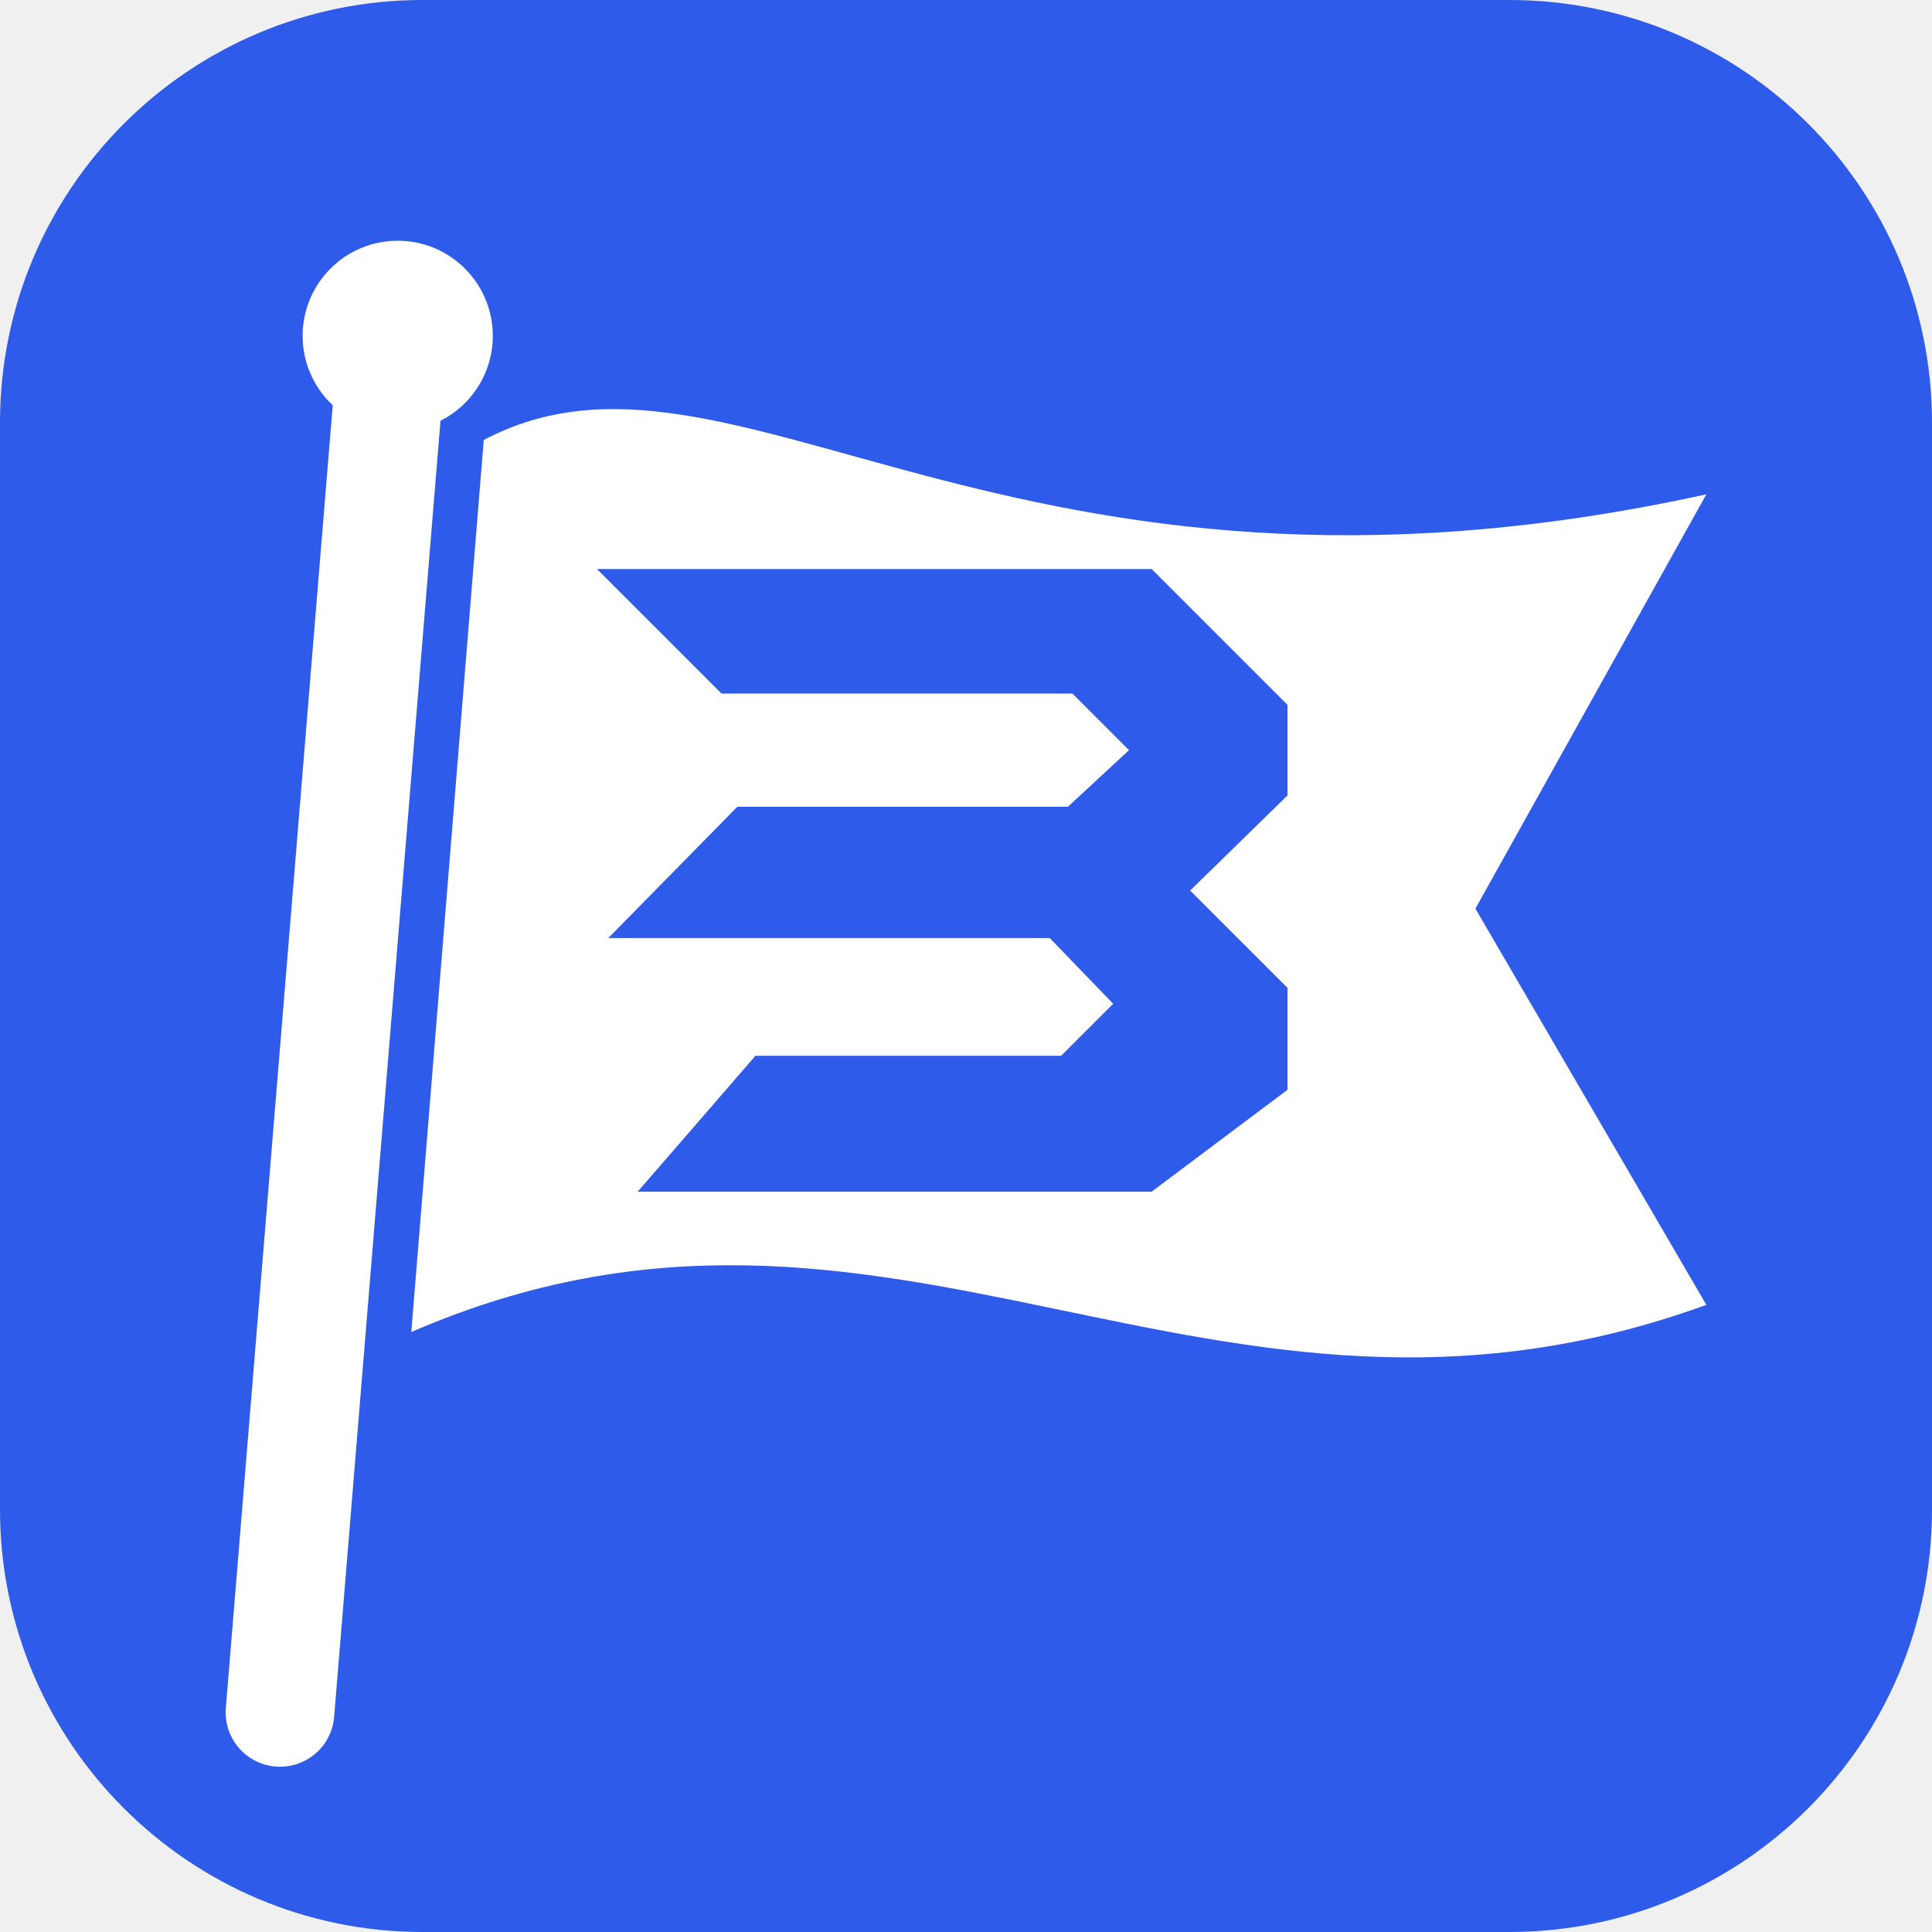
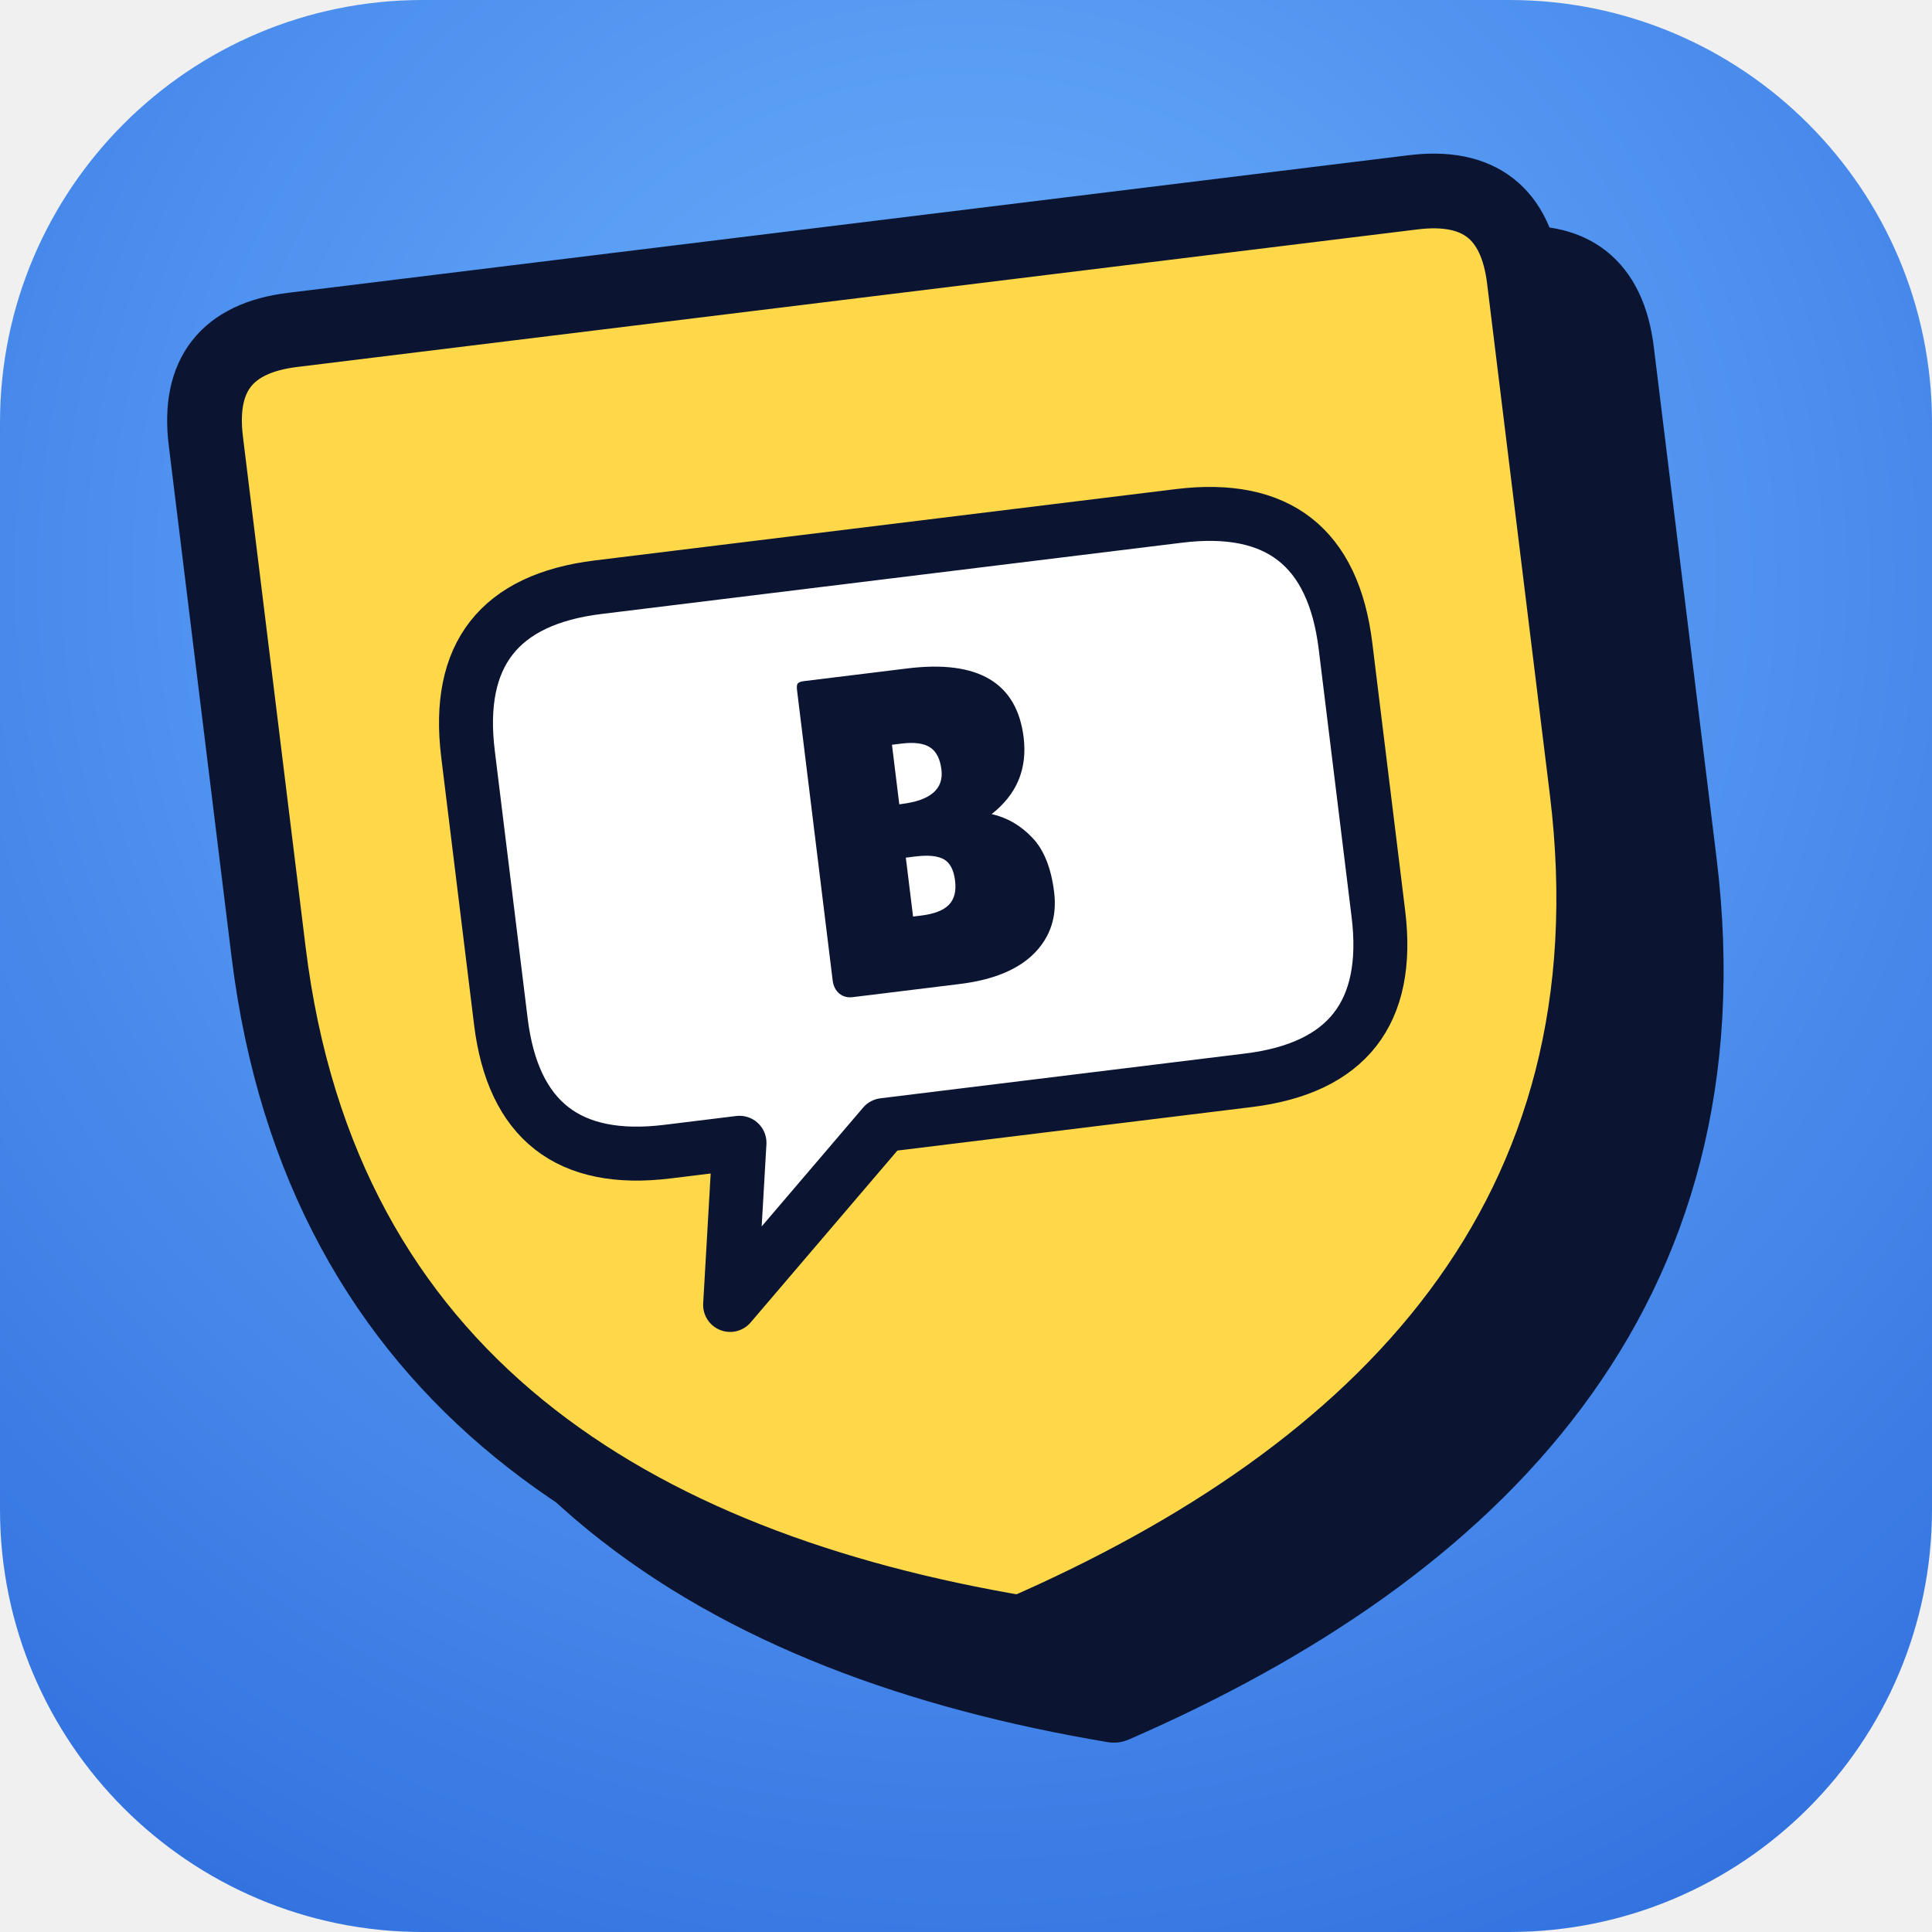
- <svg xmlns="http://www.w3.org/2000/svg" viewBox="0 0 512 512">
-   <rect width="512" height="512" rx="112" fill="#2F5BEA" />
-   <g fill="#fff" transform="translate(256 266) scale(0.6) translate(-363 -347)">
-     <path d="M60 660 108 75" stroke="#fff" stroke-width="48" stroke-linecap="round" />
-     <circle cx="112" cy="52" r="42" />
-     <path fill-rule="evenodd" d="M150 98C260 40 380 190 690 122L588 305 690 480C470 560 330 400 118 492ZM200 155H445L505 215V255L462 297 505 340V385L445 430H218L270 370H405L428 347 400 318H205L262 260H408L435 235 410 210H255Z" />
+ <svg xmlns="http://www.w3.org/2000/svg" viewBox="0 0 1024 1024">
+   <defs>
+     <radialGradient id="bp-crest-bg" cx="0.5" cy="0.3" r="0.82">
+       <stop offset="0" stop-color="#6DB3FF" />
+       <stop offset="1" stop-color="#2F6FDE" />
+     </radialGradient>
+   </defs>
+   <rect width="1024" height="1024" rx="224" fill="url(#bp-crest-bg)" />
+   <g transform="translate(512 512) scale(1.1) translate(-512 -512)">
+     <g transform="translate(-16 -26) rotate(-7 512 512)">
+       <path d="M240 196L784 196Q832 196 832 244L832 492C832 700 694 808 512 862C330 808 192 700 192 492L192 244Q192 196 240 196Z" fill="#0B1531" stroke="#0B1531" stroke-width="36" stroke-linejoin="round" transform="translate(40 40)" />
+       <path d="M240 196L784 196Q832 196 832 244L832 492C832 700 694 808 512 862C330 808 192 700 192 492L192 244Q192 196 240 196Z" fill="#FFD84A" stroke="#0B1531" stroke-width="36" stroke-linejoin="round" />
+       <path d="M371 337L653 337Q725 337 725 409L725 539Q725 611 653 611L476 611L392 688L406 611L371 611Q299 611 299 539L299 409Q299 337 371 337Z" fill="#FFFFFF" stroke="#0B1531" stroke-width="26" stroke-linejoin="round" />
+       <path d="M565.7 433.8Q565.7 456.7 545.9 468.6Q556.7 472.5 563.9 482.2Q571.2 491.9 571.2 509.6Q571.2 527.3 558.1 537.7Q545 548 520.6 548L468.7 548Q464.9 548 462.5 545.5Q460.1 542.9 460.1 538.8L460.1 398Q460.1 395.5 460.8 394.8Q461.6 394 464 394L514.2 394Q565.7 394 565.7 433.8ZM502.3 429.6L502.3 458.5L503.4 458.5Q524.5 458.5 524.5 444.4Q524.5 436.7 520.5 433.2Q516.4 429.6 506.9 429.6ZM502.3 484.4L502.3 513L506.3 513Q515.7 513 520.1 509.5Q524.5 506 524.5 498.3Q524.5 490.6 520.5 487.5Q516.4 484.4 506.9 484.4Z" fill="#0B1531" />
+     </g>
  </g>
</svg>
